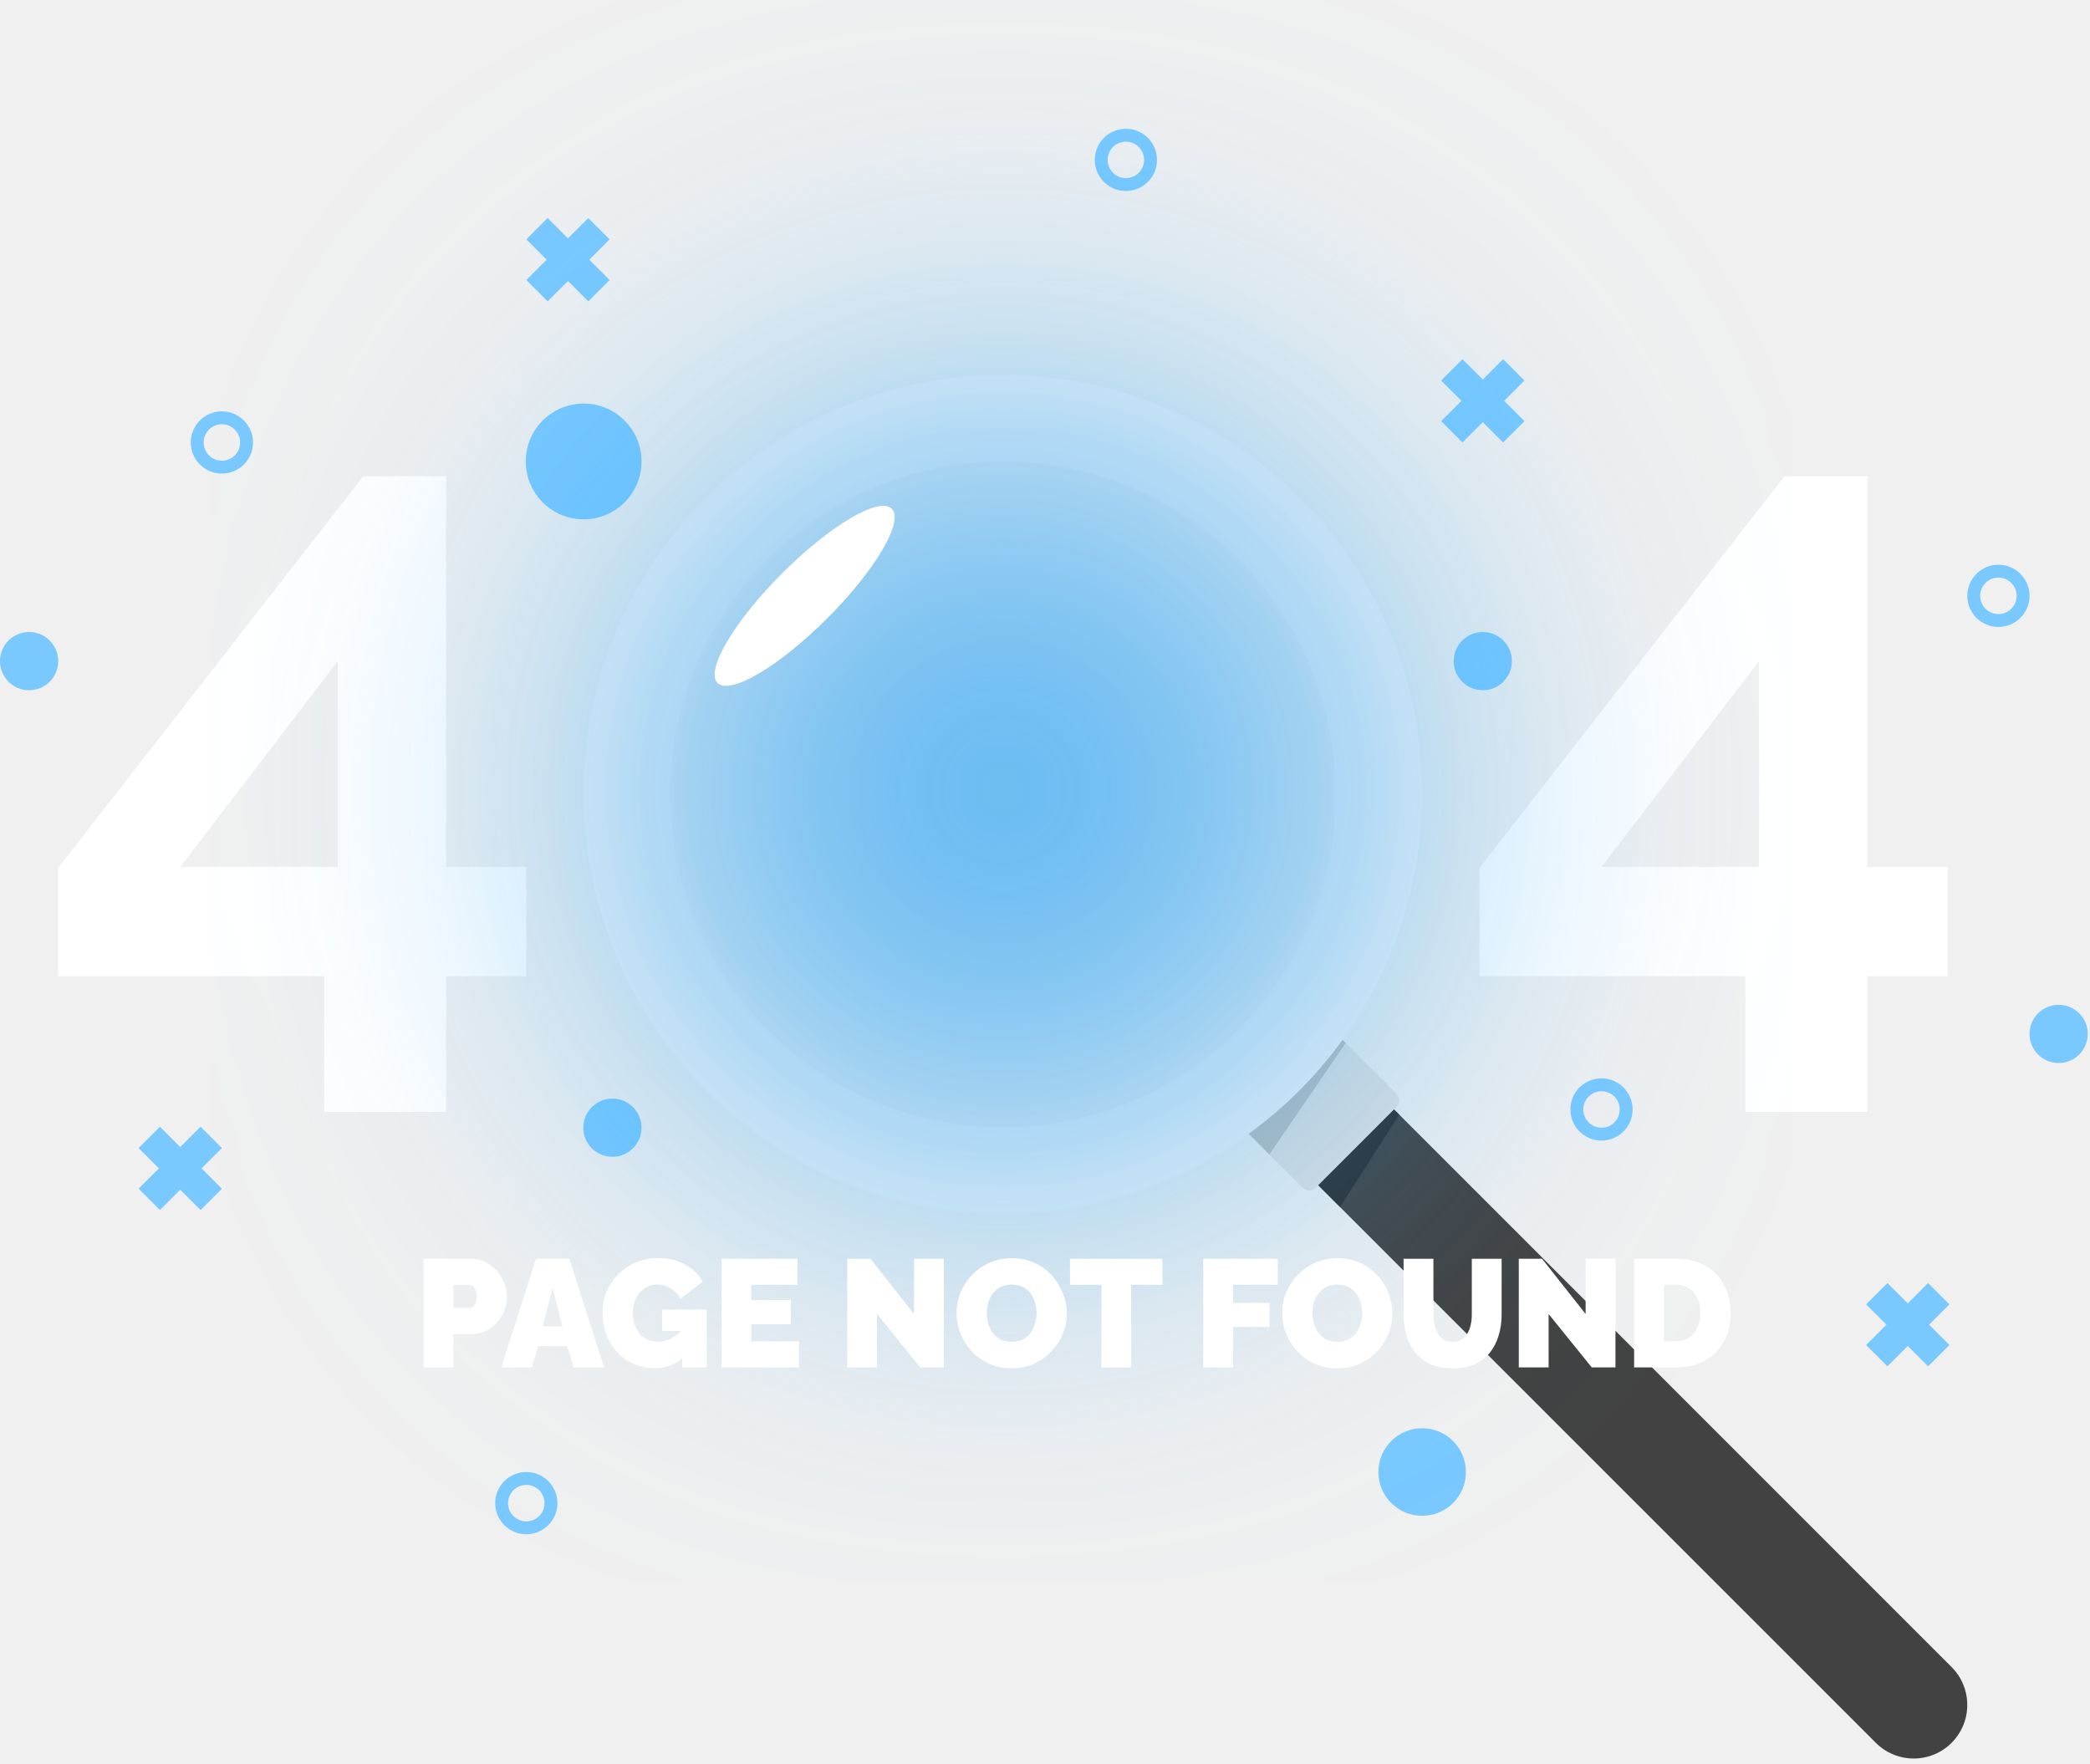
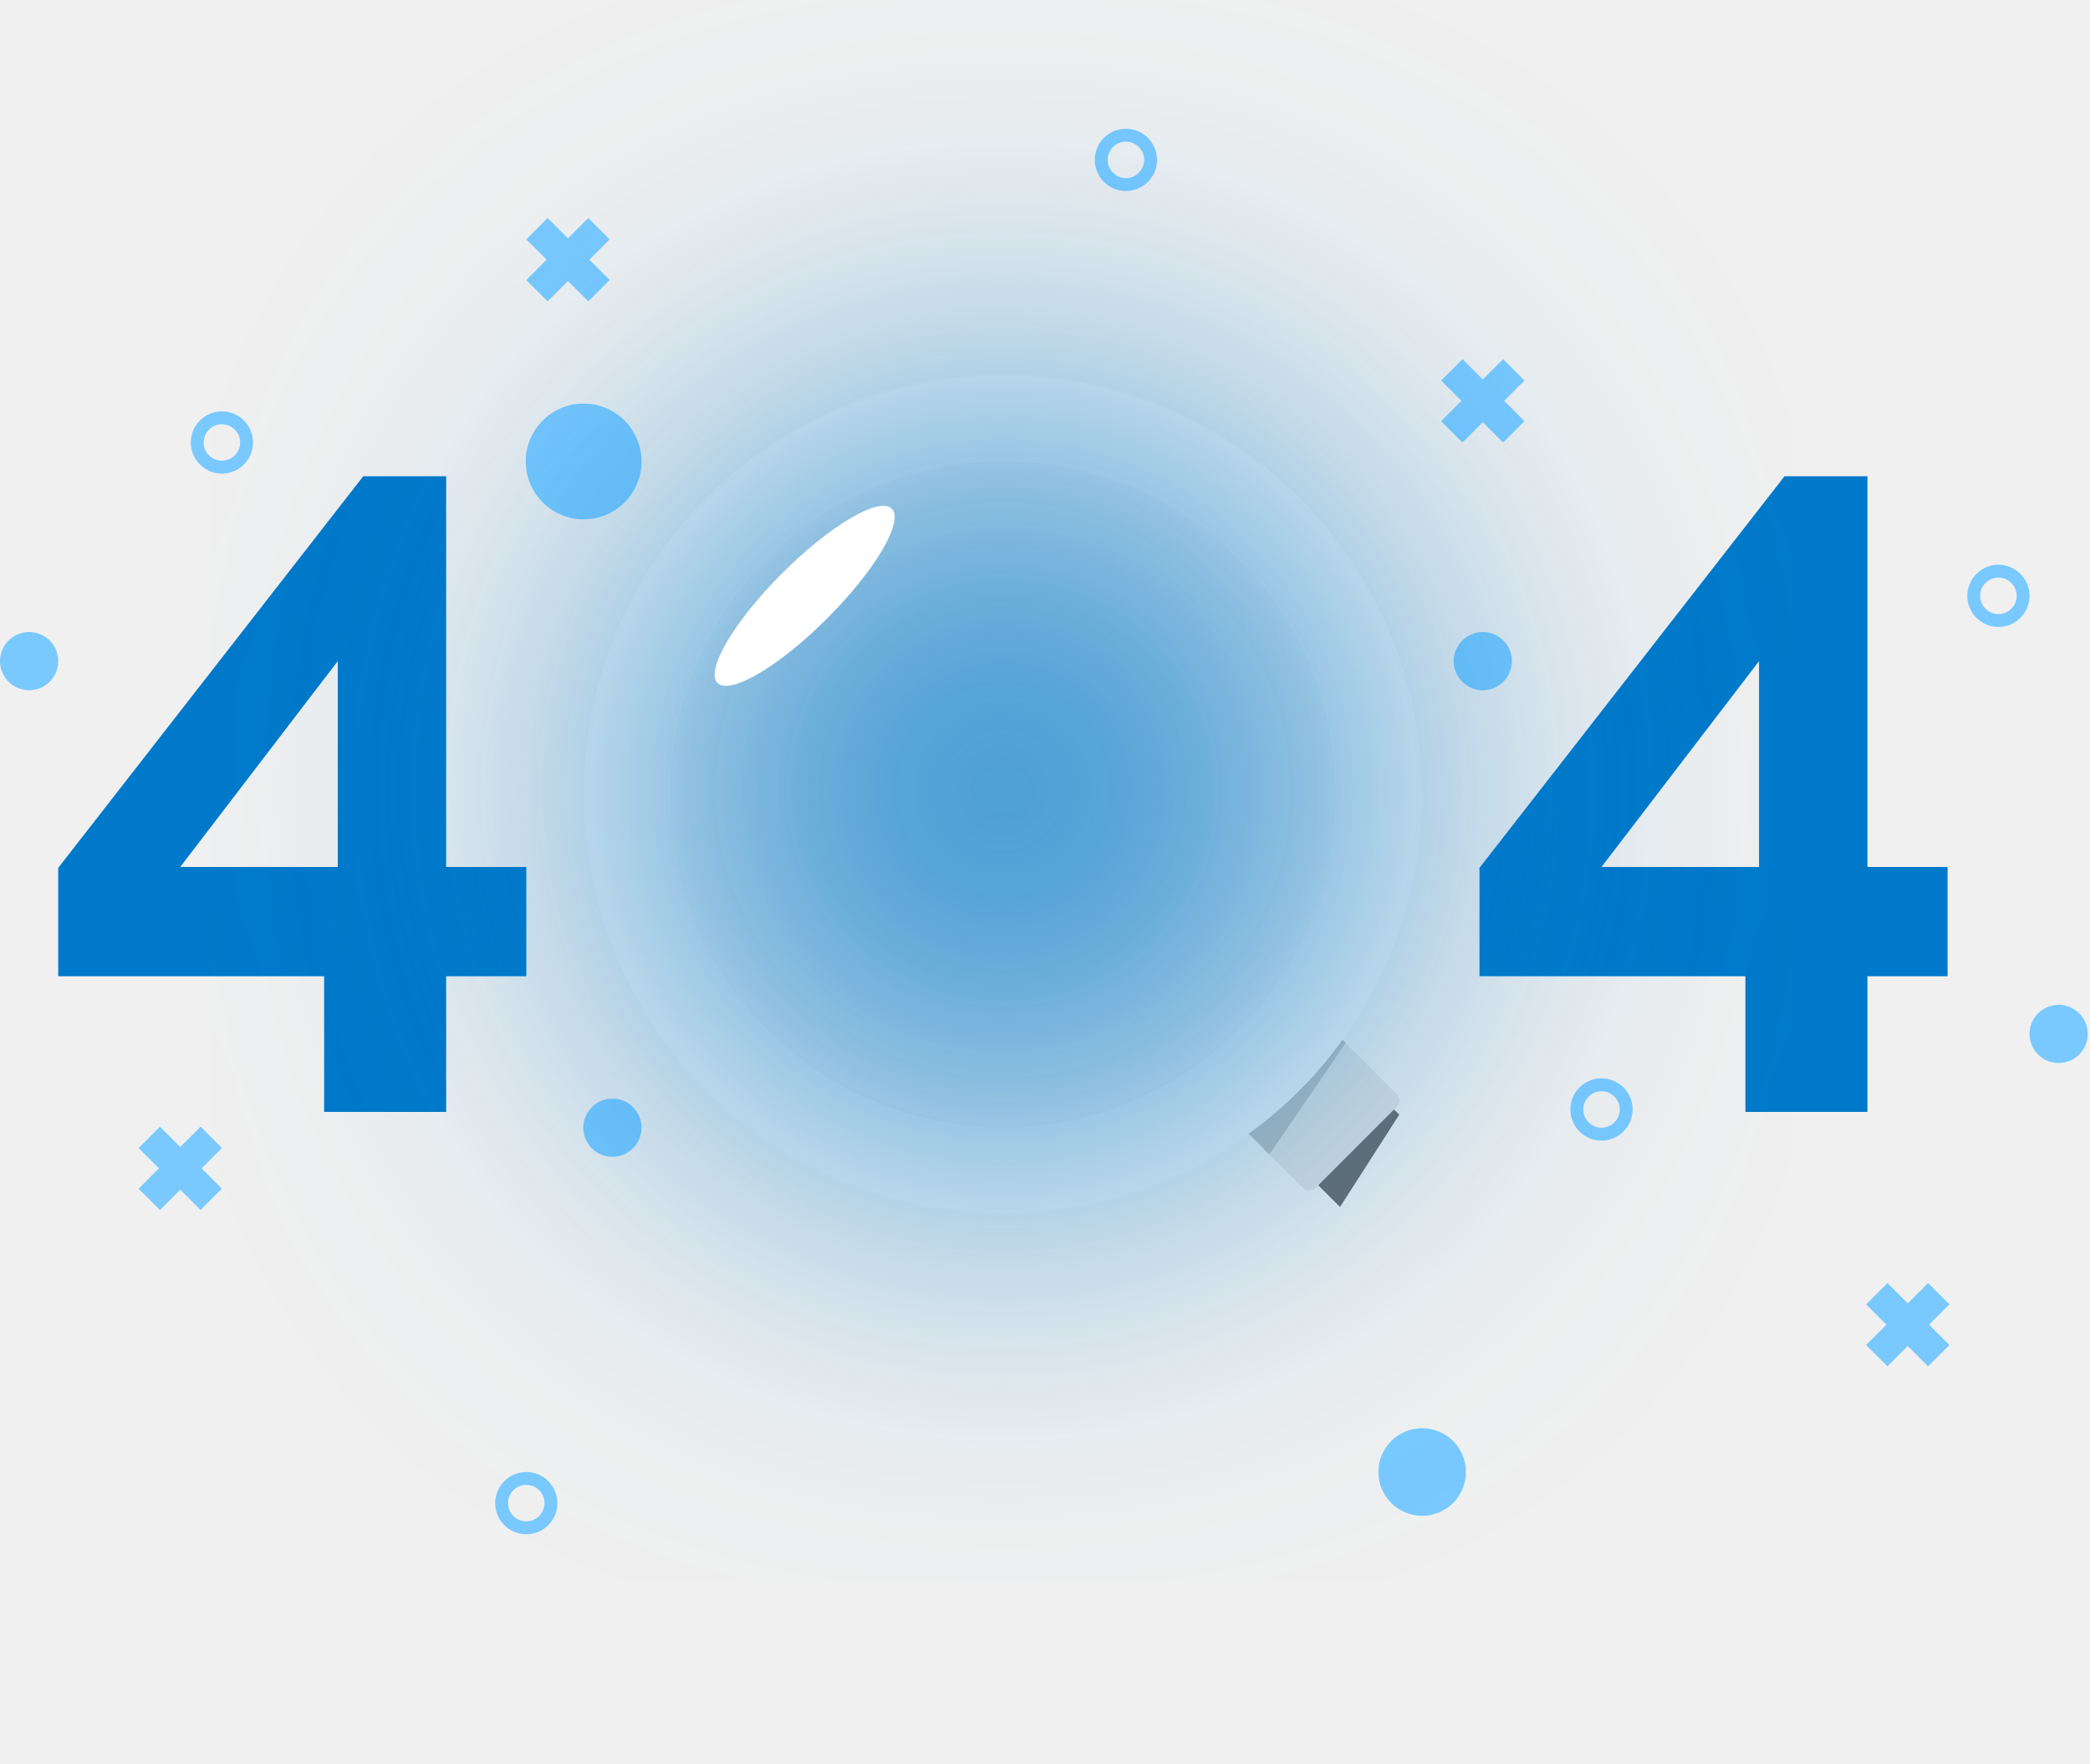
<svg xmlns="http://www.w3.org/2000/svg" width="422" height="356" viewBox="0 0 422 356" fill="none">
  <path d="M307.806 76.826L303.5 72.52L299.396 76.626L295.292 72.52L290.986 76.826L295.09 80.931L290.986 85.036L295.292 89.341L299.396 85.237L303.5 89.341L307.806 85.036L303.702 80.931L307.806 76.826Z" fill="#79C9FF" />
  <path d="M44.803 231.799L40.497 227.493L36.393 231.598L32.289 227.493L27.983 231.799L32.087 235.903L27.983 240.007L32.289 244.313L36.393 240.209L40.497 244.313L44.803 240.007L40.699 235.903L44.803 231.799Z" fill="#79C9FF" />
  <path d="M123.088 48.329L118.783 44.023L114.677 48.127L110.573 44.023L106.268 48.329L110.373 52.433L106.268 56.537L110.573 60.843L114.677 56.739L118.783 60.843L123.088 56.537L118.983 52.433L123.088 48.329Z" fill="#79C9FF" />
  <path d="M393.615 263.366L389.309 259.06L385.204 263.164L381.1 259.06L376.794 263.366L380.899 267.47L376.794 271.574L381.1 275.879L385.204 271.775L389.309 275.879L393.615 271.574L389.509 267.47L393.615 263.366Z" fill="#79C9FF" />
  <path d="M44.803 95.624C41.339 95.624 38.52 92.804 38.52 89.341C38.52 85.877 41.339 83.058 44.803 83.058C48.268 83.058 51.088 85.877 51.088 89.341C51.088 92.806 48.268 95.624 44.803 95.624ZM44.803 85.657C42.772 85.657 41.12 87.309 41.12 89.34C41.12 91.371 42.773 93.023 44.803 93.023C46.834 93.023 48.488 91.371 48.488 89.34C48.488 87.309 46.834 85.657 44.803 85.657Z" fill="#79C9FF" />
  <path d="M227.334 38.566C223.869 38.566 221.051 35.746 221.051 32.283C221.051 28.82 223.869 26 227.334 26C230.798 26 233.618 28.82 233.618 32.283C233.618 35.746 230.798 38.566 227.334 38.566ZM227.334 28.6C225.302 28.6 223.651 30.252 223.651 32.283C223.651 34.313 225.303 35.966 227.334 35.966C229.364 35.966 231.018 34.313 231.018 32.283C231.018 30.252 229.366 28.6 227.334 28.6Z" fill="#79C9FF" />
  <path d="M403.507 126.591C400.043 126.591 397.225 123.772 397.225 120.309C397.225 116.844 400.043 114.026 403.507 114.026C406.972 114.026 409.792 116.844 409.792 120.309C409.792 123.773 406.972 126.591 403.507 126.591ZM403.507 116.624C401.476 116.624 399.825 118.277 399.825 120.307C399.825 122.338 401.477 123.99 403.507 123.99C405.538 123.99 407.192 122.338 407.192 120.307C407.192 118.277 405.539 116.624 403.507 116.624Z" fill="#79C9FF" />
  <path d="M323.366 230.298C319.901 230.298 317.083 227.479 317.083 224.015C317.083 220.55 319.901 217.732 323.366 217.732C326.83 217.732 329.65 220.551 329.65 224.015C329.651 227.478 326.832 230.298 323.366 230.298ZM323.366 220.331C321.334 220.331 319.683 221.983 319.683 224.013C319.683 226.044 321.335 227.696 323.366 227.696C325.397 227.696 327.05 226.044 327.05 224.013C327.05 221.983 325.398 220.331 323.366 220.331Z" fill="#79C9FF" />
  <path d="M106.266 309.781C102.802 309.781 99.983 306.963 99.983 303.498C99.983 300.034 102.802 297.215 106.266 297.215C109.731 297.215 112.55 300.034 112.55 303.498C112.55 306.963 109.731 309.781 106.266 309.781ZM106.266 299.814C104.234 299.814 102.583 301.466 102.583 303.497C102.583 305.527 104.236 307.18 106.266 307.18C108.297 307.18 109.95 305.527 109.95 303.497C109.95 301.466 108.297 299.814 106.266 299.814Z" fill="#79C9FF" />
  <path d="M117.844 104.858C124.298 104.858 129.53 99.626 129.53 93.172C129.53 86.719 124.298 81.487 117.844 81.487C111.39 81.487 106.158 86.719 106.158 93.172C106.158 99.626 111.39 104.858 117.844 104.858Z" fill="#79C9FF" />
  <path d="M123.652 233.575C126.898 233.575 129.529 230.944 129.529 227.698C129.529 224.452 126.898 221.82 123.652 221.82C120.406 221.82 117.774 224.452 117.774 227.698C117.774 230.944 120.406 233.575 123.652 233.575Z" fill="#79C9FF" />
  <path d="M421.547 208.757C421.547 212.003 418.915 214.634 415.669 214.634C412.423 214.634 409.792 212.003 409.792 208.757C409.792 205.51 412.423 202.879 415.669 202.879C418.915 202.879 421.547 205.51 421.547 208.757Z" fill="#79C9FF" />
  <path d="M11.755 133.488C11.755 136.734 9.123 139.365 5.877 139.365C2.631 139.365 0 136.734 0 133.488C0 130.242 2.631 127.611 5.877 127.611C9.123 127.611 11.755 130.242 11.755 133.488Z" fill="#79C9FF" />
  <path d="M305.275 133.488C305.275 136.734 302.644 139.365 299.398 139.365C296.152 139.365 293.521 136.734 293.521 133.488C293.521 130.242 296.152 127.611 299.398 127.611C302.643 127.611 305.275 130.242 305.275 133.488Z" fill="#79C9FF" />
  <path d="M287.153 306.053C292.035 306.053 295.992 302.095 295.992 297.214C295.992 292.332 292.035 288.375 287.153 288.375C282.272 288.375 278.314 292.332 278.314 297.214C278.314 302.095 282.272 306.053 287.153 306.053Z" fill="#79C9FF" />
-   <path d="M65.447 224.506V197.11H11.757V175.228L73.348 96.158H90.086V175.041H106.269V197.109H90.086V224.504H65.447V224.506ZM36.394 175.042H68.2V133.488L36.394 175.042Z" fill="white" />
-   <path d="M352.42 224.506V197.11H298.729V175.228L360.321 96.158H377.058V175.041H393.242V197.109H377.058V224.504H352.42V224.506ZM323.367 175.042H355.173V133.488L323.367 175.042Z" fill="white" />
-   <path d="M394.057 336.591L274.996 217.522L259.688 232.831L378.756 351.892C383.23 356.365 390.571 356.062 394.661 351.234C398.3 346.937 398.036 340.571 394.057 336.591Z" fill="#424242" />
+   <path d="M65.447 224.506V197.11H11.757V175.228L73.348 96.158H90.086V175.041H106.269V197.109H90.086V224.504H65.447V224.506ZM36.394 175.042H68.2V133.488L36.394 175.042Z" fill="#0079CA" />
+   <path d="M352.42 224.506V197.11H298.729V175.228L360.321 96.158H377.058V175.041H393.242V197.109H377.058V224.504H352.42V224.506ZM323.367 175.042H355.173V133.488L323.367 175.042Z" fill="#0079CA" />
  <path d="M248.654 225.442L263.026 239.814C263.76 240.548 264.95 240.548 265.683 239.814L281.979 223.518C282.713 222.784 282.713 221.594 281.979 220.861L267.607 206.489L248.654 225.442Z" fill="#E0E0E0" />
  <path d="M269.874 208.757L271.706 210.588L256.306 233.094L249.533 226.322L269.874 208.757Z" fill="#BDBDBD" />
  <path opacity="0.64" d="M266.178 239.318L281.483 224.013L282.528 225.06L270.565 243.704L266.178 239.318Z" fill="#212121" />
  <path d="M202.497 75.678C155.744 75.678 117.843 113.58 117.843 160.333C117.843 207.086 155.744 244.988 202.497 244.988C249.251 244.988 287.152 207.086 287.152 160.333C287.152 113.58 249.252 75.678 202.497 75.678ZM202.497 227.493C165.406 227.493 135.337 197.424 135.337 160.333C135.337 123.241 165.406 93.172 202.497 93.172C239.589 93.172 269.658 123.241 269.658 160.333C269.658 197.424 239.589 227.493 202.497 227.493Z" fill="#F5F5F5" />
  <g opacity="0.8" filter="url(#filter0_f_632_438)">
-     <path d="M202.5 235C244.198 235 278 201.198 278 159.5C278 117.803 244.198 84 202.5 84C160.803 84 127 117.803 127 159.5C127 201.198 160.803 235 202.5 235Z" fill="#2EA4F4" />
+     <path d="M202.5 235C244.198 235 278 201.198 278 159.5C278 117.803 244.198 84 202.5 84C160.803 84 127 117.803 127 159.5C127 201.198 160.803 235 202.5 235Z" fill="#0079CA" />
  </g>
  <path d="M157.923 115.758C148.21 125.472 142.371 135.385 144.884 137.897C147.397 140.41 157.308 134.572 167.022 124.857C176.735 115.142 182.574 105.231 180.062 102.719C177.549 100.207 167.637 106.045 157.923 115.758Z" fill="white" />
-   <path d="M85.521 276.087V254.159H94.972C96.042 254.159 97.031 254.375 97.937 254.807C98.843 255.24 99.625 255.827 100.284 256.568C100.943 257.289 101.447 258.102 101.797 259.008C102.168 259.914 102.353 260.83 102.353 261.757C102.353 263.054 102.044 264.279 101.427 265.432C100.83 266.585 99.985 267.532 98.894 268.273C97.823 268.994 96.567 269.354 95.126 269.354H91.543V276.087H85.521ZM91.543 264.104H94.725C94.972 264.104 95.208 264.032 95.435 263.888C95.661 263.744 95.847 263.496 95.991 263.146C96.156 262.796 96.238 262.333 96.238 261.757C96.238 261.139 96.145 260.665 95.96 260.336C95.795 259.986 95.579 259.749 95.311 259.626C95.064 259.481 94.817 259.409 94.57 259.409H91.543V264.104ZM108.23 254.159H114.963L121.943 276.087H115.828L114.5 271.794H108.663L107.366 276.087H101.219L108.23 254.159ZM113.543 267.779L111.597 260.058L109.558 267.779H113.543ZM132.342 276.242C130.922 276.242 129.563 275.995 128.265 275.501C126.989 274.986 125.856 274.245 124.868 273.277C123.88 272.288 123.097 271.105 122.521 269.725C121.965 268.325 121.687 266.729 121.687 264.938C121.687 263.394 121.975 261.962 122.552 260.645C123.128 259.327 123.921 258.174 124.93 257.186C125.959 256.177 127.154 255.394 128.513 254.838C129.871 254.282 131.344 254.004 132.929 254.004C134.906 254.004 136.697 254.437 138.303 255.302C139.909 256.146 141.103 257.309 141.886 258.792L137.407 262.22C136.975 261.355 136.327 260.665 135.462 260.151C134.597 259.615 133.681 259.348 132.713 259.348C131.992 259.348 131.333 259.492 130.736 259.78C130.139 260.068 129.614 260.47 129.161 260.984C128.729 261.499 128.389 262.117 128.142 262.838C127.915 263.538 127.802 264.31 127.802 265.154C127.802 266.019 127.926 266.801 128.173 267.501C128.42 268.201 128.76 268.809 129.192 269.323C129.645 269.818 130.18 270.209 130.798 270.497C131.416 270.765 132.106 270.899 132.867 270.899C133.835 270.899 134.762 270.662 135.647 270.188C136.532 269.694 137.335 269.004 138.056 268.119V273.987C136.409 275.49 134.504 276.242 132.342 276.242ZM137.747 268.737H133.701V264.413H142.72V276.087H137.747V268.737ZM161.321 270.837V276.087H145.693V254.159H161.043V259.409H151.715V262.498H159.684V267.378H151.715V270.837H161.321ZM177.081 265.308V276.087H171.058V254.159H175.753L184.555 265.308V254.159H190.578V276.087H185.791L177.081 265.308ZM204.226 276.273C202.559 276.273 201.045 275.964 199.686 275.346C198.327 274.708 197.154 273.864 196.165 272.814C195.198 271.743 194.446 270.549 193.911 269.231C193.396 267.892 193.139 266.513 193.139 265.092C193.139 263.63 193.416 262.24 193.972 260.923C194.528 259.605 195.3 258.431 196.289 257.402C197.298 256.352 198.482 255.528 199.841 254.931C201.22 254.334 202.723 254.035 204.35 254.035C206.018 254.035 207.531 254.354 208.89 254.993C210.249 255.61 211.412 256.455 212.38 257.525C213.348 258.596 214.089 259.801 214.604 261.139C215.139 262.457 215.407 263.816 215.407 265.216C215.407 266.657 215.129 268.037 214.573 269.354C214.038 270.672 213.265 271.856 212.256 272.906C211.268 273.936 210.095 274.759 208.736 275.377C207.377 275.974 205.874 276.273 204.226 276.273ZM199.254 265.154C199.254 265.895 199.357 266.616 199.563 267.316C199.769 267.995 200.077 268.613 200.489 269.169C200.901 269.704 201.416 270.137 202.033 270.466C202.672 270.775 203.423 270.93 204.288 270.93C205.153 270.93 205.904 270.765 206.543 270.435C207.181 270.106 207.696 269.663 208.087 269.107C208.499 268.531 208.797 267.903 208.983 267.223C209.189 266.523 209.292 265.813 209.292 265.092C209.292 264.351 209.189 263.641 208.983 262.961C208.777 262.282 208.468 261.674 208.056 261.139C207.644 260.583 207.119 260.151 206.481 259.842C205.843 259.533 205.101 259.378 204.257 259.378C203.392 259.378 202.641 259.543 202.003 259.873C201.385 260.202 200.87 260.645 200.458 261.201C200.047 261.736 199.738 262.354 199.532 263.054C199.346 263.733 199.254 264.433 199.254 265.154ZM234.707 259.409H228.407V276.087H222.384V259.409H216.052V254.159H234.707V259.409ZM242.963 276.087V254.159H258.004V259.409H248.986V263.054H256.337V267.934H248.986V276.087H242.963ZM269.978 276.273C268.31 276.273 266.797 275.964 265.438 275.346C264.079 274.708 262.905 273.864 261.917 272.814C260.949 271.743 260.198 270.549 259.662 269.231C259.148 267.892 258.89 266.513 258.89 265.092C258.89 263.63 259.168 262.24 259.724 260.923C260.28 259.605 261.052 258.431 262.041 257.402C263.05 256.352 264.234 255.528 265.592 254.931C266.972 254.334 268.475 254.035 270.102 254.035C271.77 254.035 273.283 254.354 274.642 254.993C276.001 255.61 277.164 256.455 278.132 257.525C279.1 258.596 279.841 259.801 280.356 261.139C280.891 262.457 281.159 263.816 281.159 265.216C281.159 266.657 280.881 268.037 280.325 269.354C279.789 270.672 279.017 271.856 278.008 272.906C277.02 273.936 275.846 274.759 274.487 275.377C273.128 275.974 271.625 276.273 269.978 276.273ZM265.006 265.154C265.006 265.895 265.109 266.616 265.315 267.316C265.52 267.995 265.829 268.613 266.241 269.169C266.653 269.704 267.168 270.137 267.785 270.466C268.424 270.775 269.175 270.93 270.04 270.93C270.905 270.93 271.656 270.765 272.295 270.435C272.933 270.106 273.448 269.663 273.839 269.107C274.251 268.531 274.549 267.903 274.735 267.223C274.94 266.523 275.043 265.813 275.043 265.092C275.043 264.351 274.94 263.641 274.735 262.961C274.529 262.282 274.22 261.674 273.808 261.139C273.396 260.583 272.871 260.151 272.233 259.842C271.595 259.533 270.853 259.378 270.009 259.378C269.144 259.378 268.393 259.543 267.754 259.873C267.137 260.202 266.622 260.645 266.21 261.201C265.798 261.736 265.49 262.354 265.284 263.054C265.098 263.733 265.006 264.433 265.006 265.154ZM293.286 276.273C291.536 276.273 290.032 275.984 288.776 275.408C287.52 274.831 286.491 274.039 285.688 273.03C284.906 272.021 284.329 270.868 283.958 269.571C283.588 268.253 283.402 266.873 283.402 265.432V254.159H289.425V265.432C289.425 266.153 289.497 266.842 289.641 267.501C289.785 268.16 290.012 268.747 290.321 269.262C290.63 269.776 291.021 270.188 291.494 270.497C291.989 270.785 292.586 270.93 293.286 270.93C294.006 270.93 294.614 270.785 295.108 270.497C295.602 270.188 295.993 269.776 296.282 269.262C296.59 268.726 296.817 268.129 296.961 267.47C297.105 266.811 297.177 266.132 297.177 265.432V254.159H303.2V265.432C303.2 266.956 302.994 268.376 302.582 269.694C302.191 271.012 301.594 272.165 300.791 273.153C299.988 274.142 298.958 274.914 297.702 275.47C296.467 276.005 294.995 276.273 293.286 276.273ZM312.687 265.308V276.087H306.664V254.159H311.359L320.161 265.308V254.159H326.184V276.087H321.396L312.687 265.308ZM329.949 276.087V254.159H338.38C340.81 254.159 342.838 254.653 344.465 255.641C346.112 256.609 347.347 257.927 348.171 259.595C349.015 261.242 349.437 263.074 349.437 265.092C349.437 267.316 348.974 269.251 348.047 270.899C347.141 272.546 345.855 273.822 344.187 274.728C342.54 275.634 340.604 276.087 338.38 276.087H329.949ZM343.322 265.092C343.322 263.96 343.126 262.971 342.735 262.127C342.344 261.262 341.778 260.593 341.036 260.12C340.295 259.646 339.41 259.409 338.38 259.409H335.971V270.837H338.38C339.43 270.837 340.316 270.59 341.036 270.096C341.778 269.601 342.344 268.922 342.735 268.057C343.126 267.172 343.322 266.183 343.322 265.092Z" fill="white" />
  <defs>
    <filter id="filter0_f_632_438" x="43" y="0" width="319" height="319" filterUnits="userSpaceOnUse" color-interpolation-filters="sRGB">
      <feFlood flood-opacity="0" result="BackgroundImageFix" />
      <feBlend mode="normal" in="SourceGraphic" in2="BackgroundImageFix" result="shape" />
      <feGaussianBlur stdDeviation="42" result="effect1_foregroundBlur_632_438" />
    </filter>
  </defs>
</svg>
